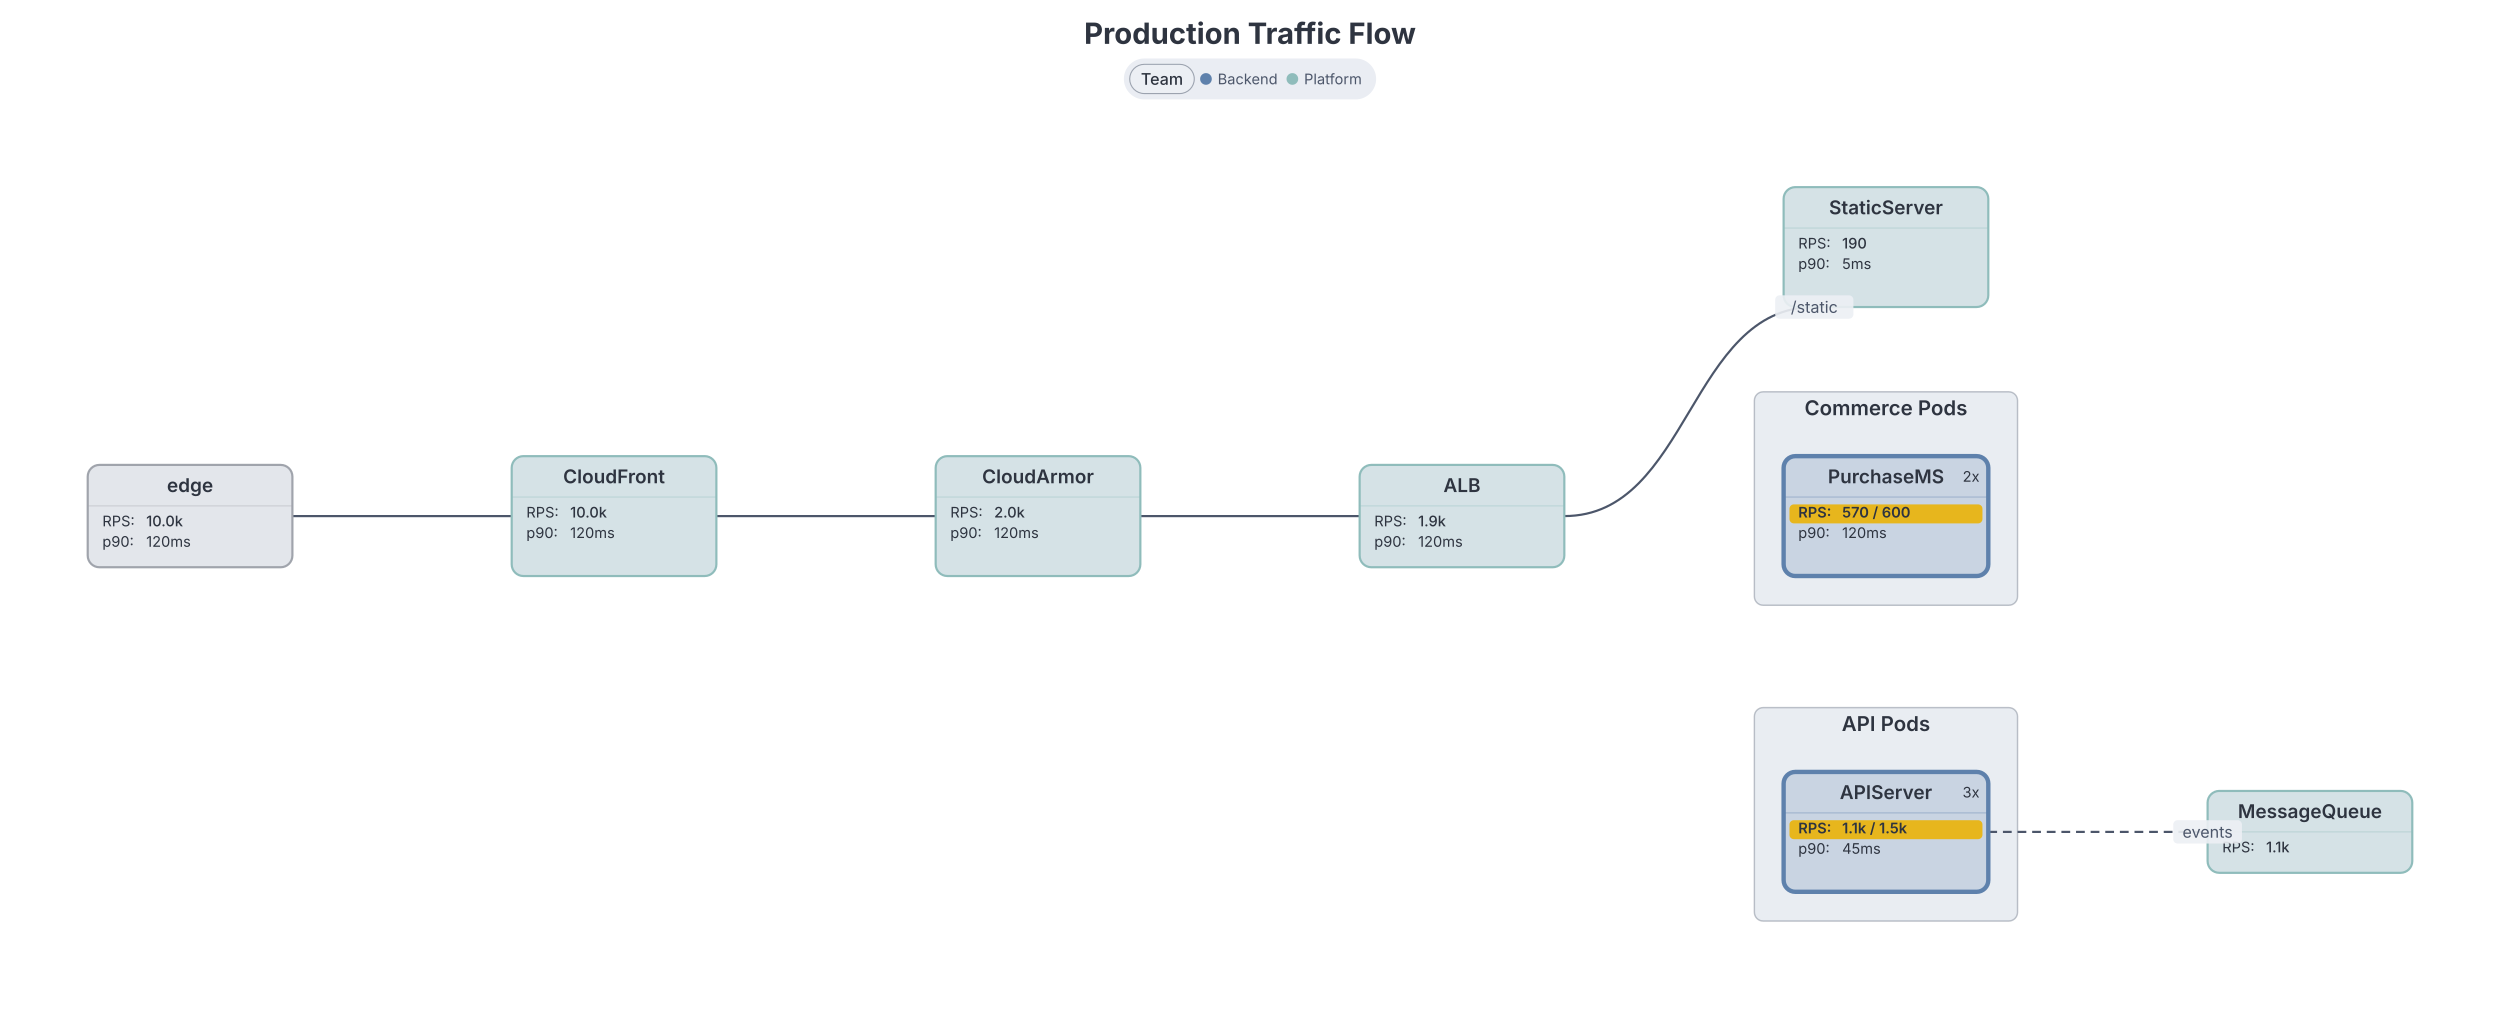
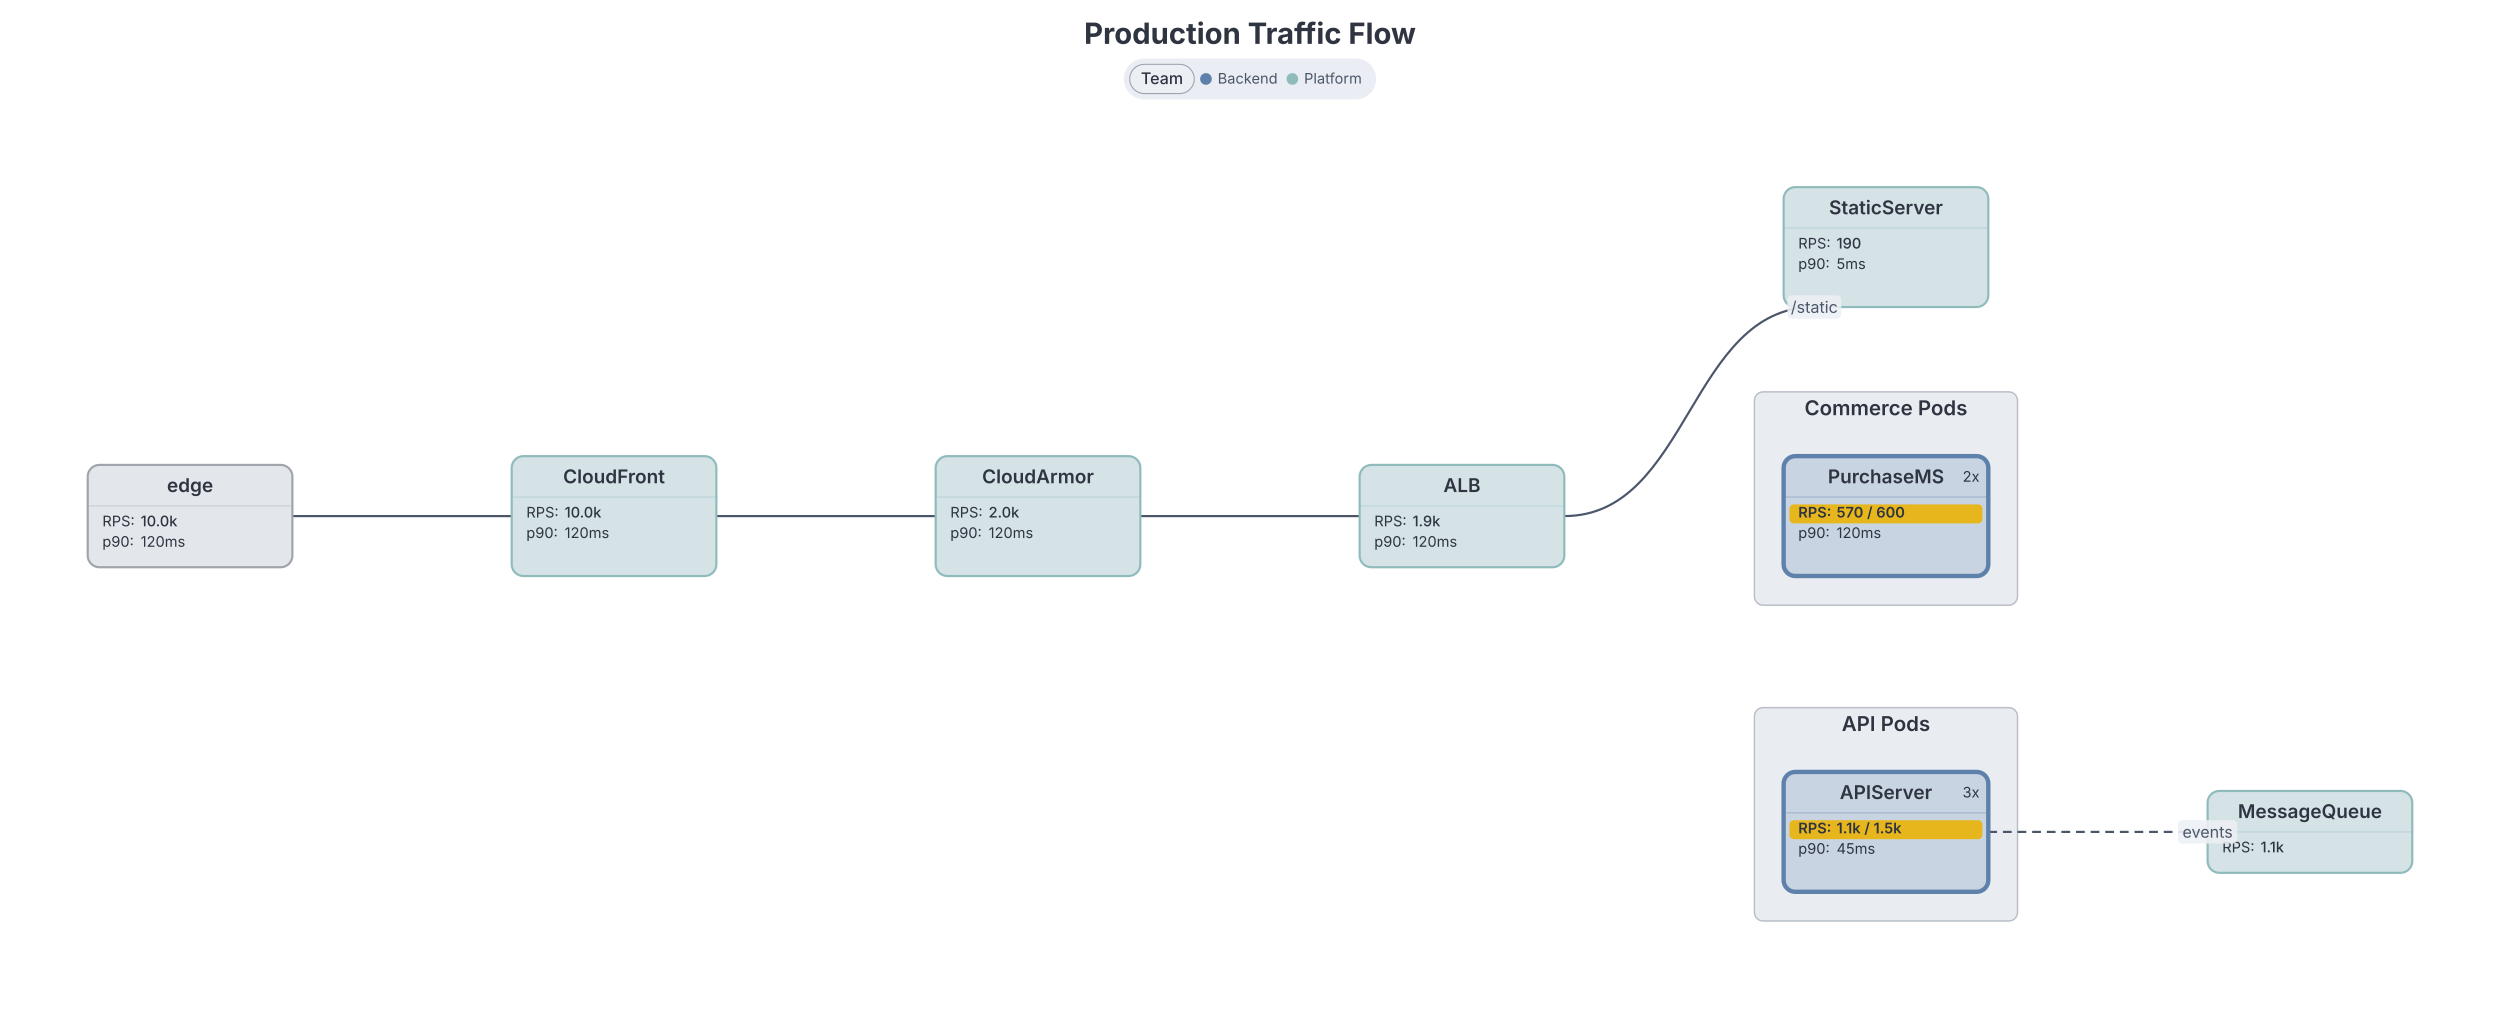
<svg xmlns="http://www.w3.org/2000/svg" width="1710" height="690" viewBox="0 0 1710 690" preserveAspectRatio="xMidYMid meet" style="background: rgb(236, 239, 244); font-family: Inter, system-ui, Avenir, Helvetica, Arial, sans-serif;">
  <g transform="translate(0, 68)">
    <g class="infra-group" data-line-number="26" data-node-toggle="[api pods]" style="cursor: pointer;">
      <rect x="1200" y="416" width="180" height="146" rx="6" fill="#e9edf2" stroke="#4c566a" stroke-opacity="0.35" stroke-width="1" />
      <text x="1290" y="432" text-anchor="middle" font-family="Inter, system-ui, Avenir, Helvetica, Arial, sans-serif" font-size="14" font-weight="600" fill="#2e3440">API Pods</text>
    </g>
    <g class="infra-group" data-line-number="35" data-node-toggle="[commerce pods]" style="cursor: pointer;">
      <rect x="1200" y="200" width="180" height="146" rx="6" fill="#e9edf2" stroke="#4c566a" stroke-opacity="0.35" stroke-width="1" />
      <text x="1290" y="216" text-anchor="middle" font-family="Inter, system-ui, Avenir, Helvetica, Arial, sans-serif" font-size="14" font-weight="600" fill="#2e3440">Commerce Pods</text>
    </g>
    <g class="infra-edge" data-line-number="9">
      <path d="M200,285C275,285,275,285,350,285" fill="none" stroke="#4c566a" stroke-width="1.5" />
    </g>
    <g class="infra-edge" data-line-number="14">
      <path d="M490,285C565,285,565,285,640,285" fill="none" stroke="#4c566a" stroke-width="1.5" />
    </g>
    <g class="infra-edge" data-line-number="19">
      <path d="M780,285C855,285,855,285,930,285" fill="none" stroke="#4c566a" stroke-width="1.5" />
    </g>
    <g class="infra-edge" data-line-number="24">
      <path d="M1070,285C1155.489,285,1155.489,142,1240.978,142" fill="none" stroke="#4c566a" stroke-width="1.5" />
    </g>
    <g class="infra-edge" data-line-number="33">
      <path d="M1360,501C1435,501,1435,501,1510,501" fill="none" stroke="#4c566a" stroke-width="1.5" stroke-dasharray="6 4" />
    </g>
    <g class="infra-node" data-line-number="7" data-infra-node="edge" data-node-collapse="edge" style="cursor: pointer;">
      <rect x="60" y="250" width="140" height="70" rx="8" fill="#e3e6eb" stroke="#a0a4ac" stroke-width="1.5" />
      <text x="130" y="268.55" text-anchor="middle" font-family="Inter, system-ui, Avenir, Helvetica, Arial, sans-serif" font-size="13" font-weight="600" fill="#2e3440">edge</text>
      <line x1="60" y1="278" x2="200" y2="278" stroke="#a0a4ac" stroke-opacity="0.3" stroke-width="1" />
      <text x="70" y="292" font-family="Inter, system-ui, Avenir, Helvetica, Arial, sans-serif" font-size="10" fill="#2e3440">RPS: </text>
-       <text x="100" y="292" font-family="Inter, system-ui, Avenir, Helvetica, Arial, sans-serif" font-size="10" font-weight="500" fill="#2e3440">10.0k</text>
+       <text x="96.2" y="292" font-family="Inter, system-ui, Avenir, Helvetica, Arial, sans-serif" font-size="10" font-weight="500" fill="#2e3440">10.0k</text>
      <text x="70" y="306" font-family="Inter, system-ui, Avenir, Helvetica, Arial, sans-serif" font-size="10" fill="#2e3440">p90: </text>
-       <text x="100" y="306" font-family="Inter, system-ui, Avenir, Helvetica, Arial, sans-serif" font-size="10" font-weight="normal" fill="#2e3440">120ms</text>
+       <text x="96.2" y="306" font-family="Inter, system-ui, Avenir, Helvetica, Arial, sans-serif" font-size="10" font-weight="normal" fill="#2e3440">120ms</text>
    </g>
    <g class="infra-node" data-line-number="11" data-infra-node="cloudfront" data-node-collapse="cloudfront" style="cursor: pointer;" data-tag-t="platform" data-role-cache="true">
      <rect x="350" y="244" width="140" height="82" rx="8" fill="#d5e2e6" stroke="#8fbcbb" stroke-width="1.5" />
      <text x="420" y="262.55" text-anchor="middle" font-family="Inter, system-ui, Avenir, Helvetica, Arial, sans-serif" font-size="13" font-weight="600" fill="#2e3440">CloudFront</text>
      <line x1="350" y1="272" x2="490" y2="272" stroke="#8fbcbb" stroke-opacity="0.3" stroke-width="1" />
      <text x="360" y="286" font-family="Inter, system-ui, Avenir, Helvetica, Arial, sans-serif" font-size="10" fill="#2e3440">RPS: </text>
-       <text x="390" y="286" font-family="Inter, system-ui, Avenir, Helvetica, Arial, sans-serif" font-size="10" font-weight="500" fill="#2e3440">10.0k</text>
+       <text x="386.2" y="286" font-family="Inter, system-ui, Avenir, Helvetica, Arial, sans-serif" font-size="10" font-weight="500" fill="#2e3440">10.0k</text>
      <text x="360" y="300" font-family="Inter, system-ui, Avenir, Helvetica, Arial, sans-serif" font-size="10" fill="#2e3440">p90: </text>
-       <text x="390" y="300" font-family="Inter, system-ui, Avenir, Helvetica, Arial, sans-serif" font-size="10" font-weight="normal" fill="#2e3440">120ms</text>
+       <text x="386.2" y="300" font-family="Inter, system-ui, Avenir, Helvetica, Arial, sans-serif" font-size="10" font-weight="normal" fill="#2e3440">120ms</text>
    </g>
    <g class="infra-node" data-line-number="16" data-infra-node="cloudarmor" data-node-collapse="cloudarmor" style="cursor: pointer;" data-tag-t="platform" data-role-firewall="true">
      <rect x="640" y="244" width="140" height="82" rx="8" fill="#d5e2e6" stroke="#8fbcbb" stroke-width="1.5" />
      <text x="710" y="262.55" text-anchor="middle" font-family="Inter, system-ui, Avenir, Helvetica, Arial, sans-serif" font-size="13" font-weight="600" fill="#2e3440">CloudArmor</text>
      <line x1="640" y1="272" x2="780" y2="272" stroke="#8fbcbb" stroke-opacity="0.3" stroke-width="1" />
      <text x="650" y="286" font-family="Inter, system-ui, Avenir, Helvetica, Arial, sans-serif" font-size="10" fill="#2e3440">RPS: </text>
-       <text x="680" y="286" font-family="Inter, system-ui, Avenir, Helvetica, Arial, sans-serif" font-size="10" font-weight="500" fill="#2e3440">2.0k</text>
+       <text x="676.2" y="286" font-family="Inter, system-ui, Avenir, Helvetica, Arial, sans-serif" font-size="10" font-weight="500" fill="#2e3440">2.0k</text>
      <text x="650" y="300" font-family="Inter, system-ui, Avenir, Helvetica, Arial, sans-serif" font-size="10" fill="#2e3440">p90: </text>
-       <text x="680" y="300" font-family="Inter, system-ui, Avenir, Helvetica, Arial, sans-serif" font-size="10" font-weight="normal" fill="#2e3440">120ms</text>
+       <text x="676.2" y="300" font-family="Inter, system-ui, Avenir, Helvetica, Arial, sans-serif" font-size="10" font-weight="normal" fill="#2e3440">120ms</text>
    </g>
    <g class="infra-node" data-line-number="21" data-infra-node="alb" data-node-collapse="alb" style="cursor: pointer;" data-tag-t="platform">
      <rect x="930" y="250" width="140" height="70" rx="8" fill="#d5e2e6" stroke="#8fbcbb" stroke-width="1.5" />
      <text x="1000" y="268.55" text-anchor="middle" font-family="Inter, system-ui, Avenir, Helvetica, Arial, sans-serif" font-size="13" font-weight="600" fill="#2e3440">ALB</text>
      <line x1="930" y1="278" x2="1070" y2="278" stroke="#8fbcbb" stroke-opacity="0.3" stroke-width="1" />
      <text x="940" y="292" font-family="Inter, system-ui, Avenir, Helvetica, Arial, sans-serif" font-size="10" fill="#2e3440">RPS: </text>
-       <text x="970" y="292" font-family="Inter, system-ui, Avenir, Helvetica, Arial, sans-serif" font-size="10" font-weight="500" fill="#2e3440">1.9k</text>
+       <text x="966.2" y="292" font-family="Inter, system-ui, Avenir, Helvetica, Arial, sans-serif" font-size="10" font-weight="500" fill="#2e3440">1.9k</text>
      <text x="940" y="306" font-family="Inter, system-ui, Avenir, Helvetica, Arial, sans-serif" font-size="10" fill="#2e3440">p90: </text>
-       <text x="970" y="306" font-family="Inter, system-ui, Avenir, Helvetica, Arial, sans-serif" font-size="10" font-weight="normal" fill="#2e3440">120ms</text>
+       <text x="966.2" y="306" font-family="Inter, system-ui, Avenir, Helvetica, Arial, sans-serif" font-size="10" font-weight="normal" fill="#2e3440">120ms</text>
    </g>
    <g class="infra-node" data-line-number="27" data-infra-node="apiserver" data-node-collapse="apiserver" style="cursor: pointer;" data-tag-t="backend" data-role-service="true" data-role-circuit-breaker="true">
      <rect x="1220" y="460" width="140" height="82" rx="8" fill="#c9d4e2" stroke="#5e81ac" stroke-width="3" />
      <text x="1290" y="478.55" text-anchor="middle" font-family="Inter, system-ui, Avenir, Helvetica, Arial, sans-serif" font-size="13" font-weight="600" fill="#2e3440">APIServer</text>
      <line x1="1220" y1="488" x2="1360" y2="488" stroke="#5e81ac" stroke-opacity="0.3" stroke-width="1" />
      <rect x="1224" y="493" width="132" height="13" rx="3" fill="#eab308" opacity="0.9" />
      <text x="1230" y="502" font-family="Inter, system-ui, Avenir, Helvetica, Arial, sans-serif" font-size="10" font-weight="600" fill="#2e3440">RPS: </text>
-       <text x="1260" y="502" font-family="Inter, system-ui, Avenir, Helvetica, Arial, sans-serif" font-size="10" font-weight="600" fill="#2e3440">1.1k / 1.5k</text>
+       <text x="1256.2" y="502" font-family="Inter, system-ui, Avenir, Helvetica, Arial, sans-serif" font-size="10" font-weight="600" fill="#2e3440">1.1k / 1.5k</text>
      <text x="1230" y="516" font-family="Inter, system-ui, Avenir, Helvetica, Arial, sans-serif" font-size="10" fill="#2e3440">p90: </text>
-       <text x="1260" y="516" font-family="Inter, system-ui, Avenir, Helvetica, Arial, sans-serif" font-size="10" font-weight="normal" fill="#2e3440">45ms</text>
+       <text x="1256.2" y="516" font-family="Inter, system-ui, Avenir, Helvetica, Arial, sans-serif" font-size="10" font-weight="normal" fill="#2e3440">45ms</text>
      <text x="1354" y="477.5" text-anchor="end" font-family="Inter, system-ui, Avenir, Helvetica, Arial, sans-serif" font-size="10" fill="#2e3440" data-instance-node="apiserver" style="cursor: pointer;">3x</text>
    </g>
    <g class="infra-node" data-line-number="36" data-infra-node="purchasems" data-node-collapse="purchasems" style="cursor: pointer;" data-tag-t="backend" data-role-service="true">
      <rect x="1220" y="244" width="140" height="82" rx="8" fill="#c9d4e2" stroke="#5e81ac" stroke-width="3" />
      <text x="1290" y="262.55" text-anchor="middle" font-family="Inter, system-ui, Avenir, Helvetica, Arial, sans-serif" font-size="13" font-weight="600" fill="#2e3440">PurchaseMS</text>
      <line x1="1220" y1="272" x2="1360" y2="272" stroke="#5e81ac" stroke-opacity="0.3" stroke-width="1" />
      <rect x="1224" y="277" width="132" height="13" rx="3" fill="#eab308" opacity="0.9" />
      <text x="1230" y="286" font-family="Inter, system-ui, Avenir, Helvetica, Arial, sans-serif" font-size="10" font-weight="600" fill="#2e3440">RPS: </text>
-       <text x="1260" y="286" font-family="Inter, system-ui, Avenir, Helvetica, Arial, sans-serif" font-size="10" font-weight="600" fill="#2e3440">570 / 600</text>
+       <text x="1256.2" y="286" font-family="Inter, system-ui, Avenir, Helvetica, Arial, sans-serif" font-size="10" font-weight="600" fill="#2e3440">570 / 600</text>
      <text x="1230" y="300" font-family="Inter, system-ui, Avenir, Helvetica, Arial, sans-serif" font-size="10" fill="#2e3440">p90: </text>
-       <text x="1260" y="300" font-family="Inter, system-ui, Avenir, Helvetica, Arial, sans-serif" font-size="10" font-weight="normal" fill="#2e3440">120ms</text>
+       <text x="1256.2" y="300" font-family="Inter, system-ui, Avenir, Helvetica, Arial, sans-serif" font-size="10" font-weight="normal" fill="#2e3440">120ms</text>
      <text x="1354" y="261.5" text-anchor="end" font-family="Inter, system-ui, Avenir, Helvetica, Arial, sans-serif" font-size="10" fill="#2e3440" data-instance-node="purchasems" style="cursor: pointer;">2x</text>
    </g>
    <g class="infra-node" data-line-number="42" data-infra-node="messagequeue" data-node-collapse="messagequeue" style="cursor: pointer;" data-tag-t="platform">
      <rect x="1510" y="473" width="140" height="56" rx="8" fill="#d5e2e6" stroke="#8fbcbb" stroke-width="1.5" />
      <text x="1580" y="491.55" text-anchor="middle" font-family="Inter, system-ui, Avenir, Helvetica, Arial, sans-serif" font-size="13" font-weight="600" fill="#2e3440">MessageQueue</text>
      <line x1="1510" y1="501" x2="1650" y2="501" stroke="#8fbcbb" stroke-opacity="0.3" stroke-width="1" />
      <text x="1520" y="515" font-family="Inter, system-ui, Avenir, Helvetica, Arial, sans-serif" font-size="10" fill="#2e3440">RPS: </text>
-       <text x="1550" y="515" font-family="Inter, system-ui, Avenir, Helvetica, Arial, sans-serif" font-size="10" font-weight="500" fill="#2e3440">1.1k</text>
+       <text x="1546.2" y="515" font-family="Inter, system-ui, Avenir, Helvetica, Arial, sans-serif" font-size="10" font-weight="500" fill="#2e3440">1.1k</text>
    </g>
    <g class="infra-node" data-line-number="45" data-infra-node="staticserver" data-node-collapse="staticserver" style="cursor: pointer;" data-tag-t="platform">
      <rect x="1220" y="60" width="140" height="82" rx="8" fill="#d5e2e6" stroke="#8fbcbb" stroke-width="1.5" />
      <text x="1290" y="78.55" text-anchor="middle" font-family="Inter, system-ui, Avenir, Helvetica, Arial, sans-serif" font-size="13" font-weight="600" fill="#2e3440">StaticServer</text>
      <line x1="1220" y1="88" x2="1360" y2="88" stroke="#8fbcbb" stroke-opacity="0.3" stroke-width="1" />
      <text x="1230" y="102" font-family="Inter, system-ui, Avenir, Helvetica, Arial, sans-serif" font-size="10" fill="#2e3440">RPS: </text>
-       <text x="1260" y="102" font-family="Inter, system-ui, Avenir, Helvetica, Arial, sans-serif" font-size="10" font-weight="500" fill="#2e3440">190</text>
+       <text x="1256.2" y="102" font-family="Inter, system-ui, Avenir, Helvetica, Arial, sans-serif" font-size="10" font-weight="500" fill="#2e3440">190</text>
      <text x="1230" y="116" font-family="Inter, system-ui, Avenir, Helvetica, Arial, sans-serif" font-size="10" fill="#2e3440">p90: </text>
-       <text x="1260" y="116" font-family="Inter, system-ui, Avenir, Helvetica, Arial, sans-serif" font-size="10" font-weight="normal" fill="#2e3440">5ms</text>
+       <text x="1256.2" y="116" font-family="Inter, system-ui, Avenir, Helvetica, Arial, sans-serif" font-size="10" font-weight="normal" fill="#2e3440">5ms</text>
    </g>
    <g class="">
-       <rect x="1214.228" y="134" width="53.5" height="16" rx="3" fill="#eceff4" opacity="0.9" />
+       <rect x="1222.568" y="134" width="36.82" height="16" rx="3" fill="#eceff4" opacity="0.9" />
      <text x="1240.978" y="146" text-anchor="middle" font-family="Inter, system-ui, Avenir, Helvetica, Arial, sans-serif" font-size="11" fill="#4c566a">/static</text>
    </g>
    <g class="">
-       <rect x="1486.5" y="493" width="47" height="16" rx="3" fill="#eceff4" opacity="0.9" />
+       <rect x="1489.72" y="493" width="40.56" height="16" rx="3" fill="#eceff4" opacity="0.9" />
      <text x="1510" y="505" text-anchor="middle" font-family="Inter, system-ui, Avenir, Helvetica, Arial, sans-serif" font-size="11" fill="#4c566a">events</text>
    </g>
  </g>
  <text class="chart-title" x="855" y="30" text-anchor="middle" font-family="Inter, system-ui, Avenir, Helvetica, Arial, sans-serif" font-size="20" font-weight="700" fill="#2e3440" data-line-number="1">Production Traffic Flow</text>
  <g transform="translate(0, 40)" data-legend-active="team">
    <g class="dgmo-legend" data-legend-title-relation="below-title" data-legend-capsule-addon-width="0" data-legend-active="team">
      <g transform="translate(768.72,0)" data-legend-group="team" style="cursor: pointer;" class="infra-legend-group">
        <rect width="172.56" height="28" rx="14" fill="#eaedf3" />
        <rect x="4" y="4" width="44.16" height="20" rx="10" fill="#eceff4" />
        <rect x="4" y="4" width="44.16" height="20" rx="10" fill="none" stroke="#9ca3af" stroke-width="0.75" />
-         <text x="26.08" y="14" text-anchor="middle" dominant-baseline="central" font-size="11" font-weight="500" fill="#2e3440" pointer-events="none" font-family="Inter, system-ui, Avenir, Helvetica, Arial, sans-serif">Team</text>
+         <text x="26.08" y="14" text-anchor="middle" dy="0.32em" font-size="11" font-weight="500" fill="#2e3440" pointer-events="none" font-family="Inter, system-ui, Avenir, Helvetica, Arial, sans-serif">Team</text>
        <g data-legend-entry="backend" data-series-name="Backend" style="cursor: pointer;" data-legend-color="#5e81ac" data-legend-type="tag" data-legend-tag-group="t">
          <circle cx="56.16" cy="14" r="4" fill="#5e81ac" />
-           <text x="64.16" y="14" dominant-baseline="central" font-size="10" fill="#4c566a" font-family="Inter, system-ui, Avenir, Helvetica, Arial, sans-serif">Backend</text>
+           <text x="64.16" y="14" dy="0.32em" font-size="10" fill="#4c566a" font-family="Inter, system-ui, Avenir, Helvetica, Arial, sans-serif">Backend</text>
        </g>
        <g data-legend-entry="platform" data-series-name="Platform" style="cursor: pointer;" data-legend-color="#8fbcbb" data-legend-type="tag" data-legend-tag-group="t">
          <circle cx="115.26" cy="14" r="4" fill="#8fbcbb" />
-           <text x="123.26" y="14" dominant-baseline="central" font-size="10" fill="#4c566a" font-family="Inter, system-ui, Avenir, Helvetica, Arial, sans-serif">Platform</text>
+           <text x="123.26" y="14" dy="0.32em" font-size="10" fill="#4c566a" font-family="Inter, system-ui, Avenir, Helvetica, Arial, sans-serif">Platform</text>
        </g>
      </g>
    </g>
  </g>
</svg>
